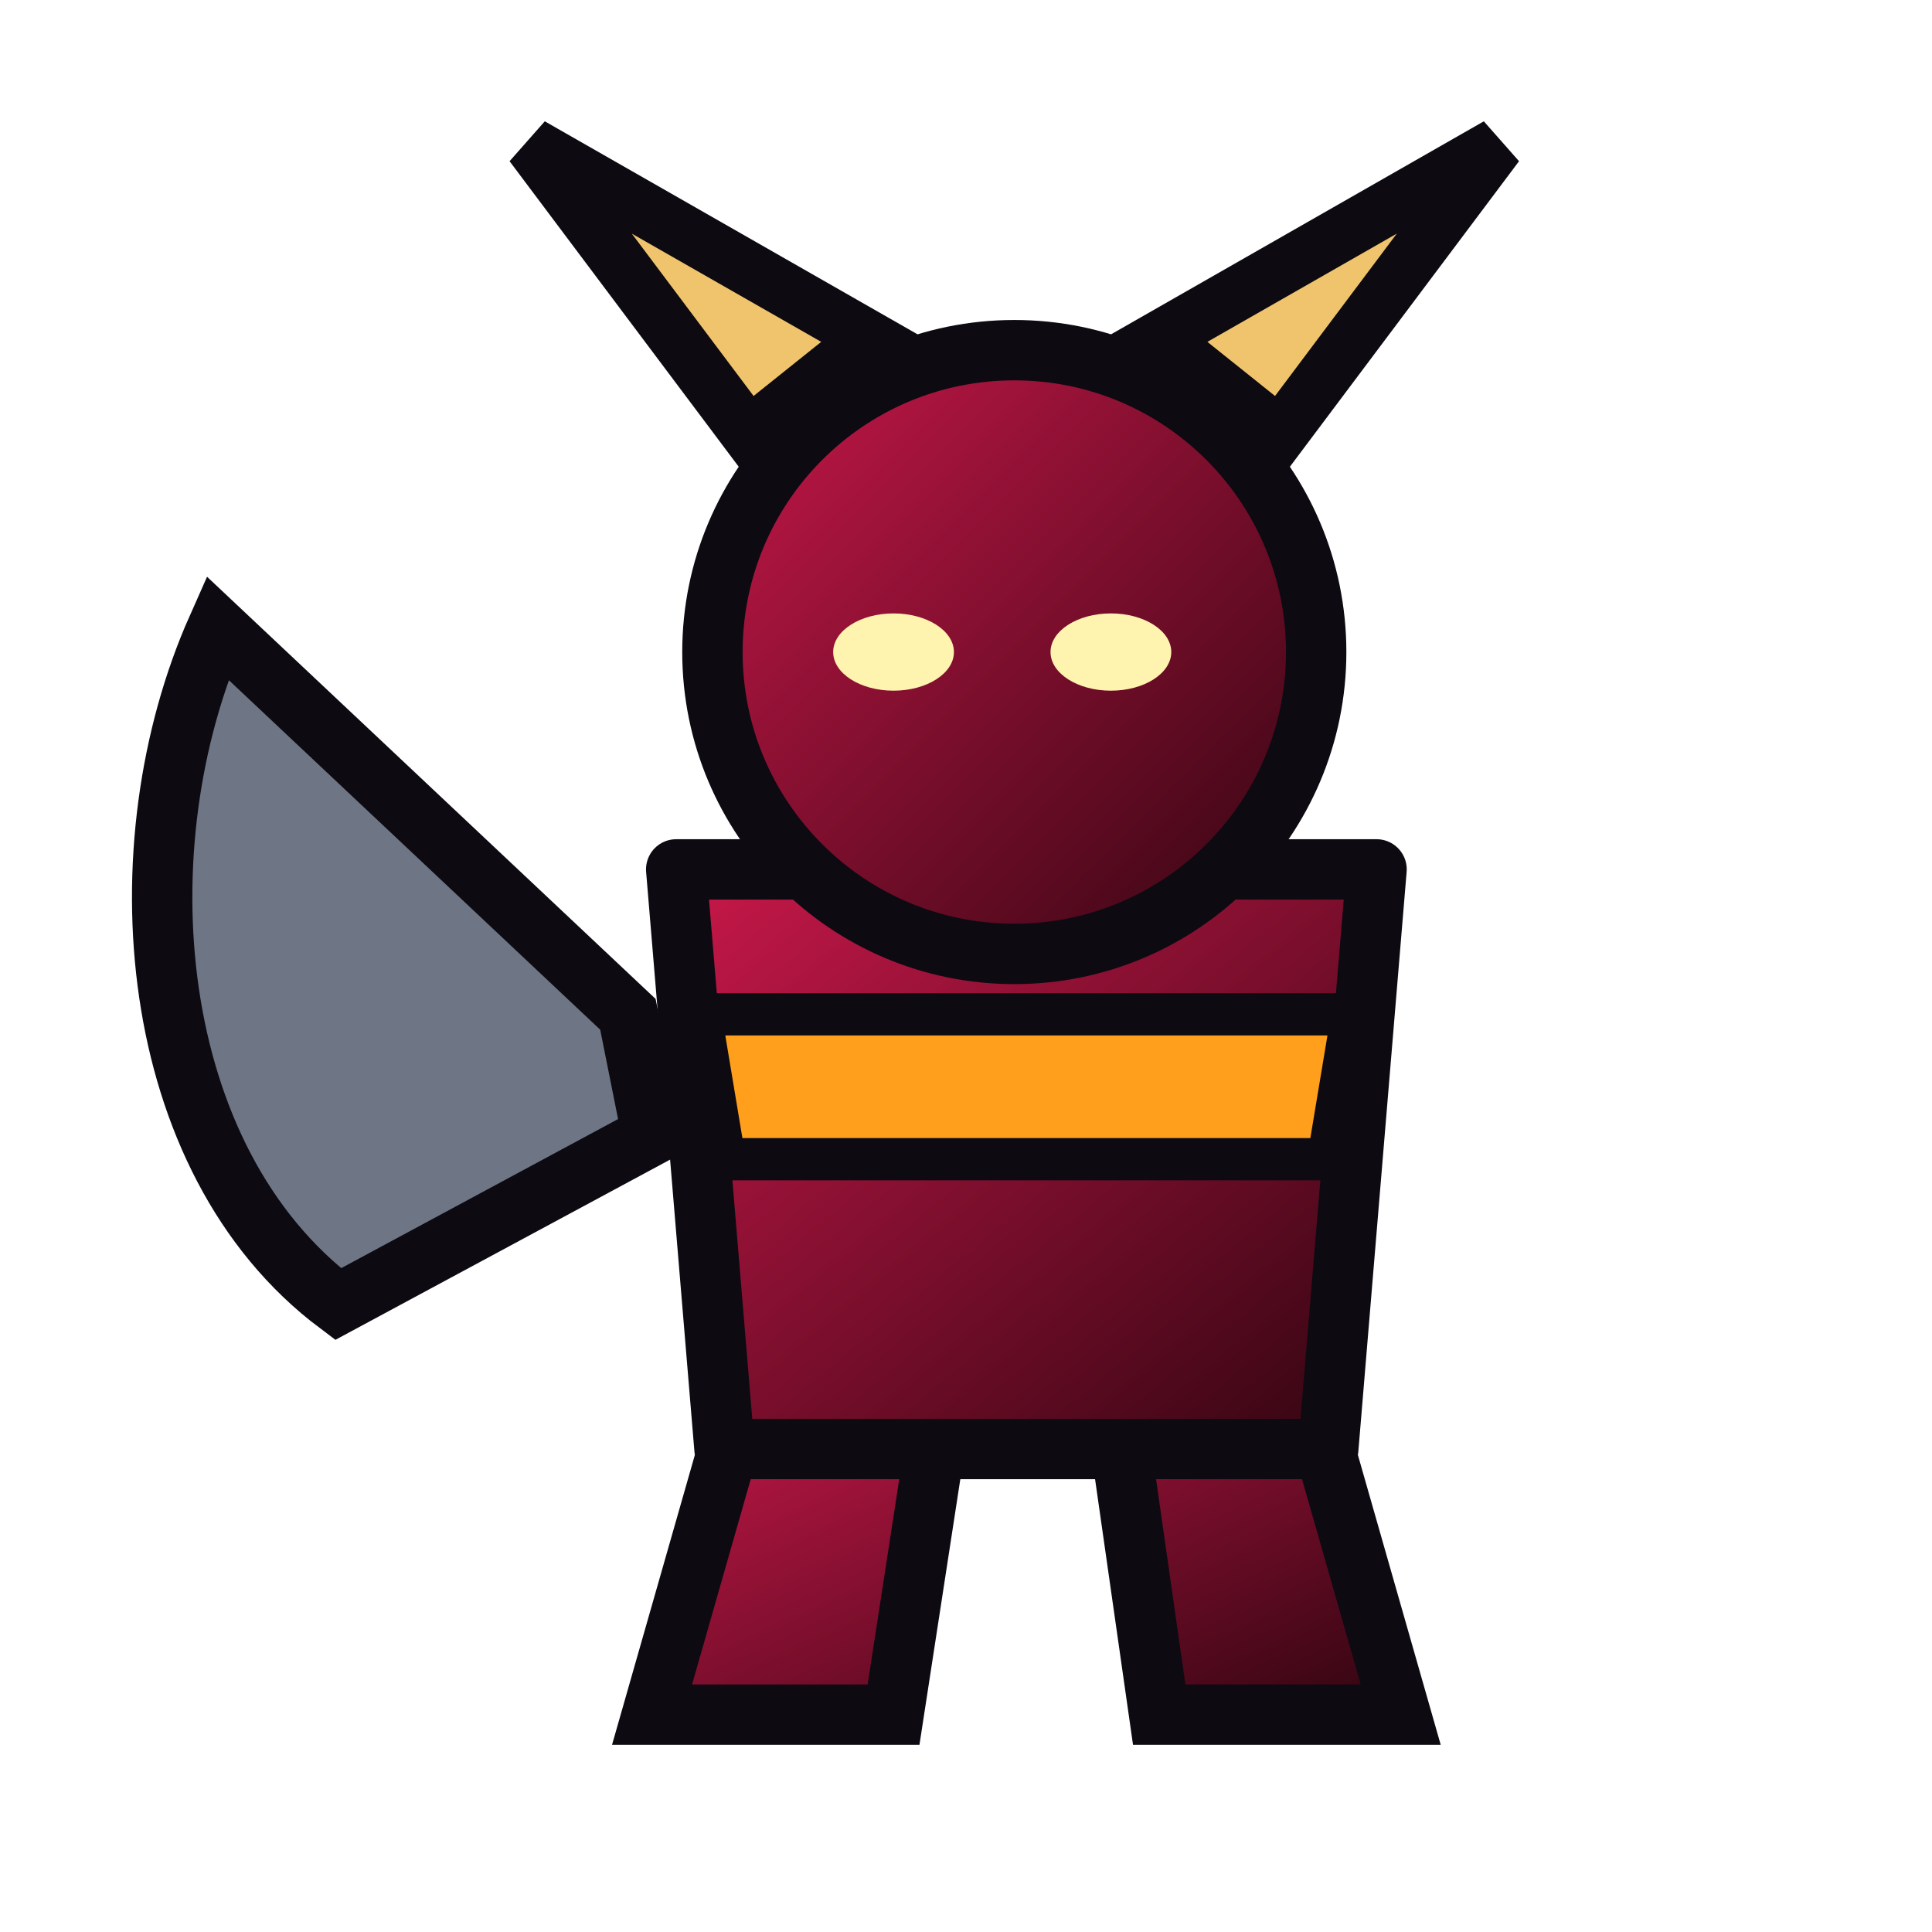
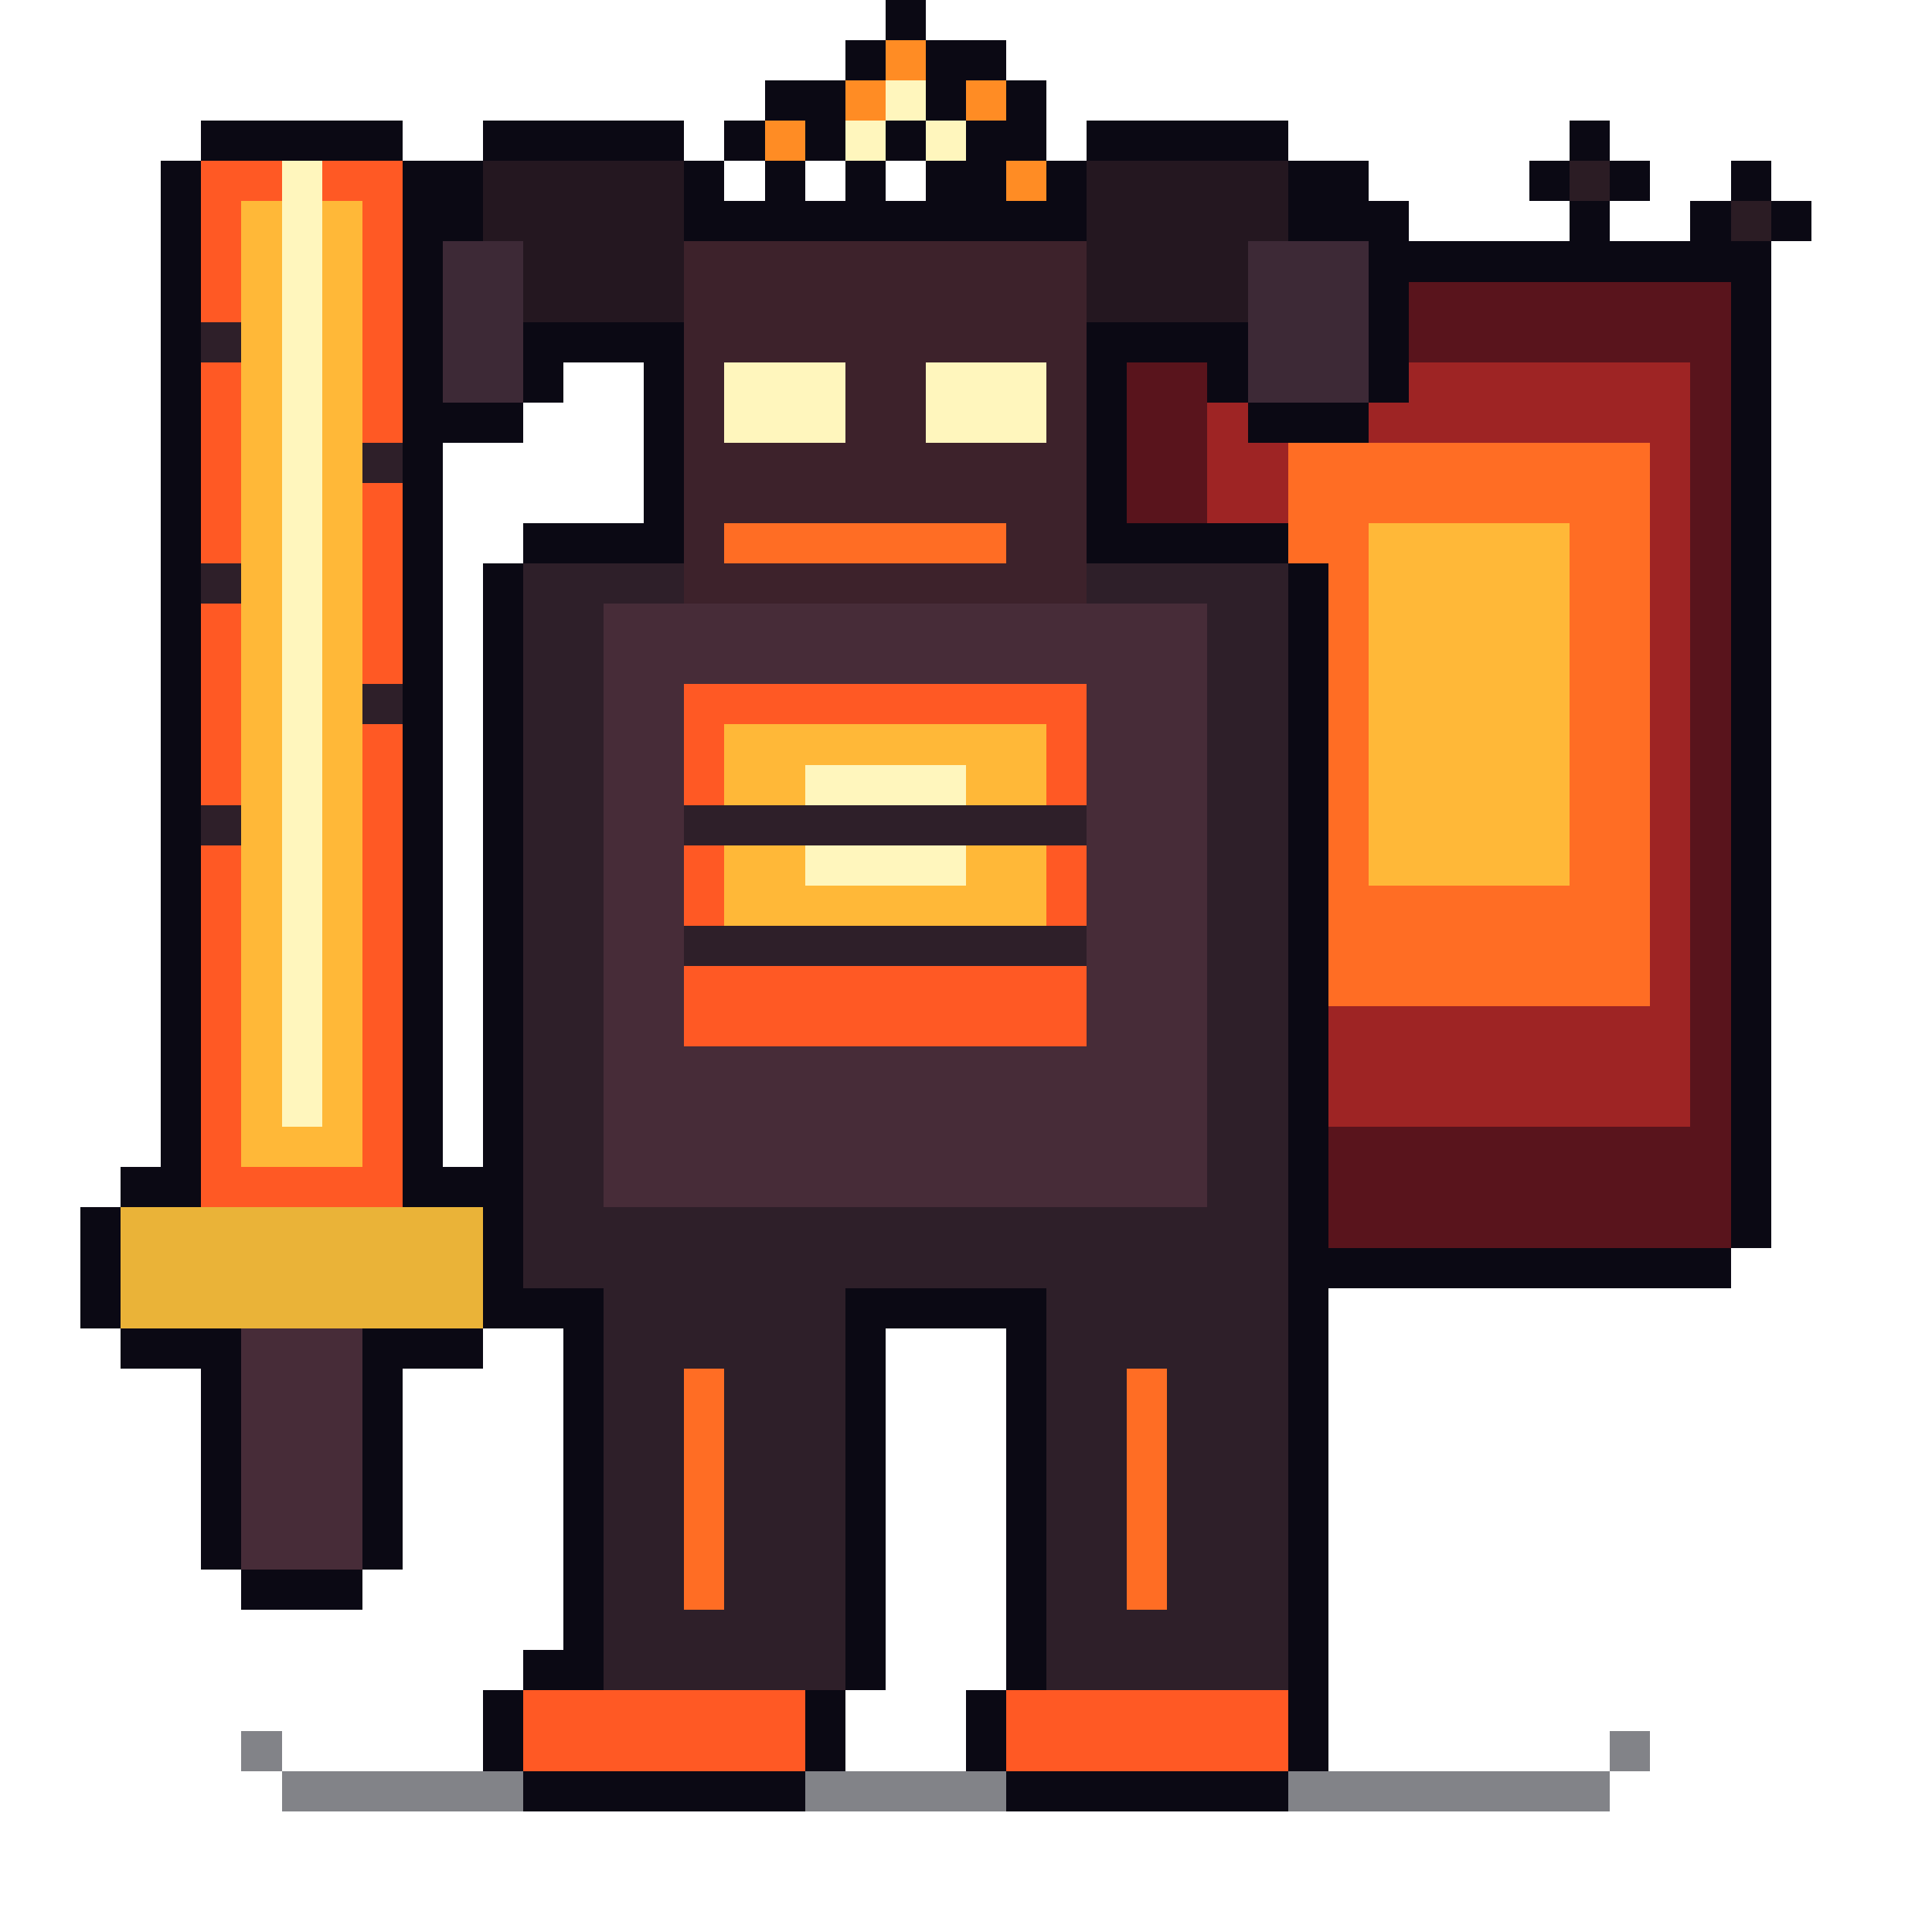
- <svg xmlns="http://www.w3.org/2000/svg" viewBox="0 0 160 160">
-   <defs>
-     <linearGradient id="eb" x1="0" y1="0" x2="1" y2="1">
-       <stop offset="0%" stop-color="#c9184a" />
-       <stop offset="100%" stop-color="#300510" />
-     </linearGradient>
-   </defs>
-   <path d="M52 84 L18 52 C10 70 12 96 28 108 L54 94 Z" fill="#6e7685" stroke="#0d0a12" stroke-width="5" />
-   <path d="M62 114 L54 142 L74 142 L78 116 Z M92 114 L96 142 L116 142 L108 114 Z" fill="url(#eb)" stroke="#0d0a12" stroke-width="5" />
-   <path d="M56 72 L114 72 L110 120 L60 120 Z" fill="url(#eb)" stroke="#0d0a12" stroke-width="5" stroke-linejoin="round" />
-   <path d="M58 84 L112 84 L110 96 L60 96 Z" fill="#ff9f1c" stroke="#0d0a12" stroke-width="3.5" />
-   <path d="M62 36 L44 12 L72 28 Z M106 36 L124 12 L96 28 Z" fill="#f0c46c" stroke="#0d0a12" stroke-width="4.5" />
-   <circle cx="84" cy="54" r="25" fill="url(#eb)" stroke="#0d0a12" stroke-width="5" />
-   <ellipse cx="74" cy="54" rx="5" ry="3.2" fill="#fff3b0" />
-   <ellipse cx="92" cy="54" rx="5" ry="3.2" fill="#fff3b0" />
+ <svg xmlns="http://www.w3.org/2000/svg" width="192" height="192" viewBox="0 0 48 48" shape-rendering="crispEdges">
+   <rect x="22" y="0" width="1" height="1" fill="#0b0914" />
+   <rect x="21" y="1" width="1" height="1" fill="#0b0914" />
+   <rect x="22" y="1" width="1" height="1" fill="#ff8c24" />
+   <rect x="23" y="1" width="2" height="1" fill="#0b0914" />
+   <rect x="19" y="2" width="2" height="1" fill="#0b0914" />
+   <rect x="21" y="2" width="1" height="1" fill="#ff8c24" />
+   <rect x="22" y="2" width="1" height="1" fill="#fff6bd" />
+   <rect x="23" y="2" width="1" height="1" fill="#0b0914" />
+   <rect x="24" y="2" width="1" height="1" fill="#ff8c24" />
+   <rect x="25" y="2" width="1" height="2" fill="#0b0914" />
+   <rect x="5" y="3" width="5" height="1" fill="#0b0914" />
+   <rect x="12" y="3" width="5" height="1" fill="#0b0914" />
+   <rect x="18" y="3" width="1" height="1" fill="#0b0914" />
+   <rect x="19" y="3" width="1" height="1" fill="#ff8c24" />
+   <rect x="20" y="3" width="1" height="1" fill="#0b0914" />
+   <rect x="21" y="3" width="1" height="1" fill="#fff6bd" />
+   <rect x="22" y="3" width="1" height="1" fill="#0b0914" />
+   <rect x="23" y="3" width="1" height="1" fill="#fff6bd" />
+   <rect x="24" y="3" width="1" height="3" fill="#0b0914" />
+   <rect x="27" y="3" width="5" height="1" fill="#0b0914" />
+   <rect x="39" y="3" width="1" height="1" fill="#0b0914" />
+   <rect x="4" y="4" width="1" height="26" fill="#0b0914" />
+   <rect x="5" y="4" width="2" height="1" fill="#ff5924" />
+   <rect x="7" y="4" width="1" height="24" fill="#fff6bd" />
+   <rect x="8" y="4" width="2" height="1" fill="#ff5924" />
+   <rect x="10" y="4" width="2" height="2" fill="#0b0914" />
+   <rect x="12" y="4" width="5" height="2" fill="#241720" />
+   <rect x="17" y="4" width="1" height="2" fill="#0b0914" />
+   <rect x="19" y="4" width="1" height="2" fill="#0b0914" />
+   <rect x="21" y="4" width="1" height="2" fill="#0b0914" />
+   <rect x="23" y="4" width="1" height="2" fill="#0b0914" />
+   <rect x="25" y="4" width="1" height="1" fill="#ff8c24" />
+   <rect x="26" y="4" width="1" height="2" fill="#0b0914" />
+   <rect x="27" y="4" width="5" height="2" fill="#241720" />
+   <rect x="32" y="4" width="2" height="2" fill="#0b0914" />
+   <rect x="38" y="4" width="1" height="1" fill="#0b0914" />
+   <rect x="39" y="4" width="1" height="1" fill="#2b1c24" />
+   <rect x="40" y="4" width="1" height="1" fill="#0b0914" />
+   <rect x="43" y="4" width="1" height="1" fill="#0b0914" />
+   <rect x="5" y="5" width="1" height="3" fill="#ff5924" />
+   <rect x="6" y="5" width="1" height="24" fill="#ffb838" />
+   <rect x="8" y="5" width="1" height="24" fill="#ffb838" />
+   <rect x="9" y="5" width="1" height="6" fill="#ff5924" />
+   <rect x="18" y="5" width="1" height="1" fill="#0b0914" />
+   <rect x="20" y="5" width="1" height="1" fill="#0b0914" />
+   <rect x="22" y="5" width="1" height="1" fill="#0b0914" />
+   <rect x="25" y="5" width="1" height="1" fill="#0b0914" />
+   <rect x="34" y="5" width="1" height="5" fill="#0b0914" />
+   <rect x="39" y="5" width="1" height="2" fill="#0b0914" />
+   <rect x="42" y="5" width="1" height="2" fill="#0b0914" />
+   <rect x="43" y="5" width="1" height="1" fill="#2b1c24" />
+   <rect x="44" y="5" width="1" height="1" fill="#0b0914" />
+   <rect x="10" y="6" width="1" height="24" fill="#0b0914" />
+   <rect x="11" y="6" width="2" height="4" fill="#3d2936" />
+   <rect x="13" y="6" width="4" height="2" fill="#241720" />
+   <rect x="17" y="6" width="10" height="3" fill="#3d222b" />
+   <rect x="27" y="6" width="4" height="2" fill="#241720" />
+   <rect x="31" y="6" width="3" height="4" fill="#3d2936" />
+   <rect x="35" y="6" width="4" height="1" fill="#0b0914" />
+   <rect x="40" y="6" width="2" height="1" fill="#0b0914" />
+   <rect x="43" y="6" width="1" height="25" fill="#0b0914" />
+   <rect x="35" y="7" width="8" height="2" fill="#59141c" />
+   <rect x="5" y="8" width="1" height="1" fill="#2e1f29" />
+   <rect x="13" y="8" width="4" height="1" fill="#0b0914" />
+   <rect x="27" y="8" width="4" height="1" fill="#0b0914" />
+   <rect x="5" y="9" width="1" height="5" fill="#ff5924" />
+   <rect x="13" y="9" width="1" height="1" fill="#0b0914" />
+   <rect x="16" y="9" width="1" height="5" fill="#0b0914" />
+   <rect x="17" y="9" width="1" height="6" fill="#3d222b" />
+   <rect x="18" y="9" width="3" height="2" fill="#fff6bd" />
+   <rect x="21" y="9" width="2" height="4" fill="#3d222b" />
+   <rect x="23" y="9" width="3" height="2" fill="#fff6bd" />
+   <rect x="26" y="9" width="1" height="6" fill="#3d222b" />
+   <rect x="27" y="9" width="1" height="5" fill="#0b0914" />
+   <rect x="28" y="9" width="2" height="4" fill="#59141c" />
+   <rect x="30" y="9" width="1" height="1" fill="#0b0914" />
+   <rect x="35" y="9" width="7" height="2" fill="#9e2424" />
+   <rect x="42" y="9" width="1" height="22" fill="#59141c" />
+   <rect x="11" y="10" width="2" height="1" fill="#0b0914" />
+   <rect x="30" y="10" width="1" height="3" fill="#9e2424" />
+   <rect x="31" y="10" width="3" height="1" fill="#0b0914" />
+   <rect x="34" y="10" width="1" height="1" fill="#9e2424" />
+   <rect x="9" y="11" width="1" height="1" fill="#2e1f29" />
+   <rect x="18" y="11" width="3" height="2" fill="#3d222b" />
+   <rect x="23" y="11" width="3" height="2" fill="#3d222b" />
+   <rect x="31" y="11" width="1" height="2" fill="#9e2424" />
+   <rect x="32" y="11" width="9" height="2" fill="#ff6d24" />
+   <rect x="41" y="11" width="1" height="17" fill="#9e2424" />
+   <rect x="9" y="12" width="1" height="5" fill="#ff5924" />
+   <rect x="13" y="13" width="3" height="1" fill="#0b0914" />
+   <rect x="18" y="13" width="7" height="1" fill="#ff6d24" />
+   <rect x="25" y="13" width="1" height="2" fill="#3d222b" />
+   <rect x="28" y="13" width="4" height="1" fill="#0b0914" />
+   <rect x="32" y="13" width="2" height="1" fill="#ff6d24" />
+   <rect x="34" y="13" width="5" height="9" fill="#ffb838" />
+   <rect x="39" y="13" width="2" height="12" fill="#ff6d24" />
+   <rect x="5" y="14" width="1" height="1" fill="#2e1f29" />
+   <rect x="12" y="14" width="1" height="19" fill="#0b0914" />
+   <rect x="13" y="14" width="4" height="1" fill="#2e1f29" />
+   <rect x="18" y="14" width="7" height="1" fill="#3d222b" />
+   <rect x="27" y="14" width="5" height="1" fill="#2e1f29" />
+   <rect x="32" y="14" width="1" height="30" fill="#0b0914" />
+   <rect x="33" y="14" width="1" height="11" fill="#ff6d24" />
+   <rect x="5" y="15" width="1" height="5" fill="#ff5924" />
+   <rect x="13" y="15" width="2" height="17" fill="#2e1f29" />
+   <rect x="15" y="15" width="15" height="2" fill="#472c38" />
+   <rect x="30" y="15" width="2" height="27" fill="#2e1f29" />
+   <rect x="9" y="17" width="1" height="1" fill="#2e1f29" />
+   <rect x="15" y="17" width="2" height="13" fill="#472c38" />
+   <rect x="17" y="17" width="10" height="1" fill="#ff5924" />
+   <rect x="27" y="17" width="3" height="13" fill="#472c38" />
+   <rect x="9" y="18" width="1" height="12" fill="#ff5924" />
+   <rect x="17" y="18" width="1" height="2" fill="#ff5924" />
+   <rect x="18" y="18" width="8" height="1" fill="#ffb838" />
+   <rect x="26" y="18" width="1" height="2" fill="#ff5924" />
+   <rect x="18" y="19" width="2" height="1" fill="#ffb838" />
+   <rect x="20" y="19" width="4" height="1" fill="#fff6bd" />
+   <rect x="24" y="19" width="2" height="1" fill="#ffb838" />
+   <rect x="5" y="20" width="1" height="1" fill="#2e1f29" />
+   <rect x="17" y="20" width="10" height="1" fill="#2e1f29" />
+   <rect x="5" y="21" width="1" height="9" fill="#ff5924" />
+   <rect x="17" y="21" width="1" height="2" fill="#ff5924" />
+   <rect x="18" y="21" width="2" height="2" fill="#ffb838" />
+   <rect x="20" y="21" width="4" height="1" fill="#fff6bd" />
+   <rect x="24" y="21" width="2" height="2" fill="#ffb838" />
+   <rect x="26" y="21" width="1" height="2" fill="#ff5924" />
+   <rect x="20" y="22" width="4" height="1" fill="#ffb838" />
+   <rect x="34" y="22" width="5" height="3" fill="#ff6d24" />
+   <rect x="17" y="23" width="10" height="1" fill="#2e1f29" />
+   <rect x="17" y="24" width="10" height="2" fill="#ff5924" />
+   <rect x="33" y="25" width="8" height="3" fill="#9e2424" />
+   <rect x="17" y="26" width="10" height="4" fill="#472c38" />
+   <rect x="7" y="28" width="1" height="1" fill="#ffb838" />
+   <rect x="33" y="28" width="9" height="3" fill="#59141c" />
+   <rect x="3" y="29" width="1" height="1" fill="#0b0914" />
+   <rect x="6" y="29" width="3" height="1" fill="#ff5924" />
+   <rect x="11" y="29" width="1" height="1" fill="#0b0914" />
+   <rect x="2" y="30" width="1" height="3" fill="#0b0914" />
+   <rect x="3" y="30" width="9" height="3" fill="#eab338" />
+   <rect x="15" y="30" width="15" height="2" fill="#2e1f29" />
+   <rect x="33" y="31" width="10" height="1" fill="#0b0914" />
+   <rect x="13" y="32" width="2" height="1" fill="#0b0914" />
+   <rect x="15" y="32" width="6" height="2" fill="#2e1f29" />
+   <rect x="21" y="32" width="5" height="1" fill="#0b0914" />
+   <rect x="26" y="32" width="4" height="2" fill="#2e1f29" />
+   <rect x="3" y="33" width="3" height="1" fill="#0b0914" />
+   <rect x="6" y="33" width="3" height="6" fill="#472c38" />
+   <rect x="9" y="33" width="3" height="1" fill="#0b0914" />
+   <rect x="14" y="33" width="1" height="9" fill="#0b0914" />
+   <rect x="21" y="33" width="1" height="9" fill="#0b0914" />
+   <rect x="25" y="33" width="1" height="9" fill="#0b0914" />
+   <rect x="5" y="34" width="1" height="5" fill="#0b0914" />
+   <rect x="9" y="34" width="1" height="5" fill="#0b0914" />
+   <rect x="15" y="34" width="2" height="8" fill="#2e1f29" />
+   <rect x="17" y="34" width="1" height="6" fill="#ff6d24" />
+   <rect x="18" y="34" width="3" height="8" fill="#2e1f29" />
+   <rect x="26" y="34" width="2" height="8" fill="#2e1f29" />
+   <rect x="28" y="34" width="1" height="6" fill="#ff6d24" />
+   <rect x="29" y="34" width="1" height="8" fill="#2e1f29" />
+   <rect x="6" y="39" width="3" height="1" fill="#0b0914" />
+   <rect x="17" y="40" width="1" height="2" fill="#2e1f29" />
+   <rect x="28" y="40" width="1" height="2" fill="#2e1f29" />
+   <rect x="13" y="41" width="1" height="1" fill="#0b0914" />
+   <rect x="12" y="42" width="1" height="2" fill="#0b0914" />
+   <rect x="13" y="42" width="7" height="2" fill="#ff5924" />
+   <rect x="20" y="42" width="1" height="2" fill="#0b0914" />
+   <rect x="24" y="42" width="1" height="2" fill="#0b0914" />
+   <rect x="25" y="42" width="7" height="2" fill="#ff5924" />
+   <rect x="6" y="43" width="1" height="1" fill="#070912" fill-opacity="0.50" />
+   <rect x="40" y="43" width="1" height="1" fill="#070912" fill-opacity="0.50" />
+   <rect x="7" y="44" width="6" height="1" fill="#070912" fill-opacity="0.50" />
+   <rect x="13" y="44" width="7" height="1" fill="#0b0914" />
+   <rect x="20" y="44" width="5" height="1" fill="#070912" fill-opacity="0.50" />
+   <rect x="25" y="44" width="7" height="1" fill="#0b0914" />
+   <rect x="32" y="44" width="8" height="1" fill="#070912" fill-opacity="0.50" />
</svg>
